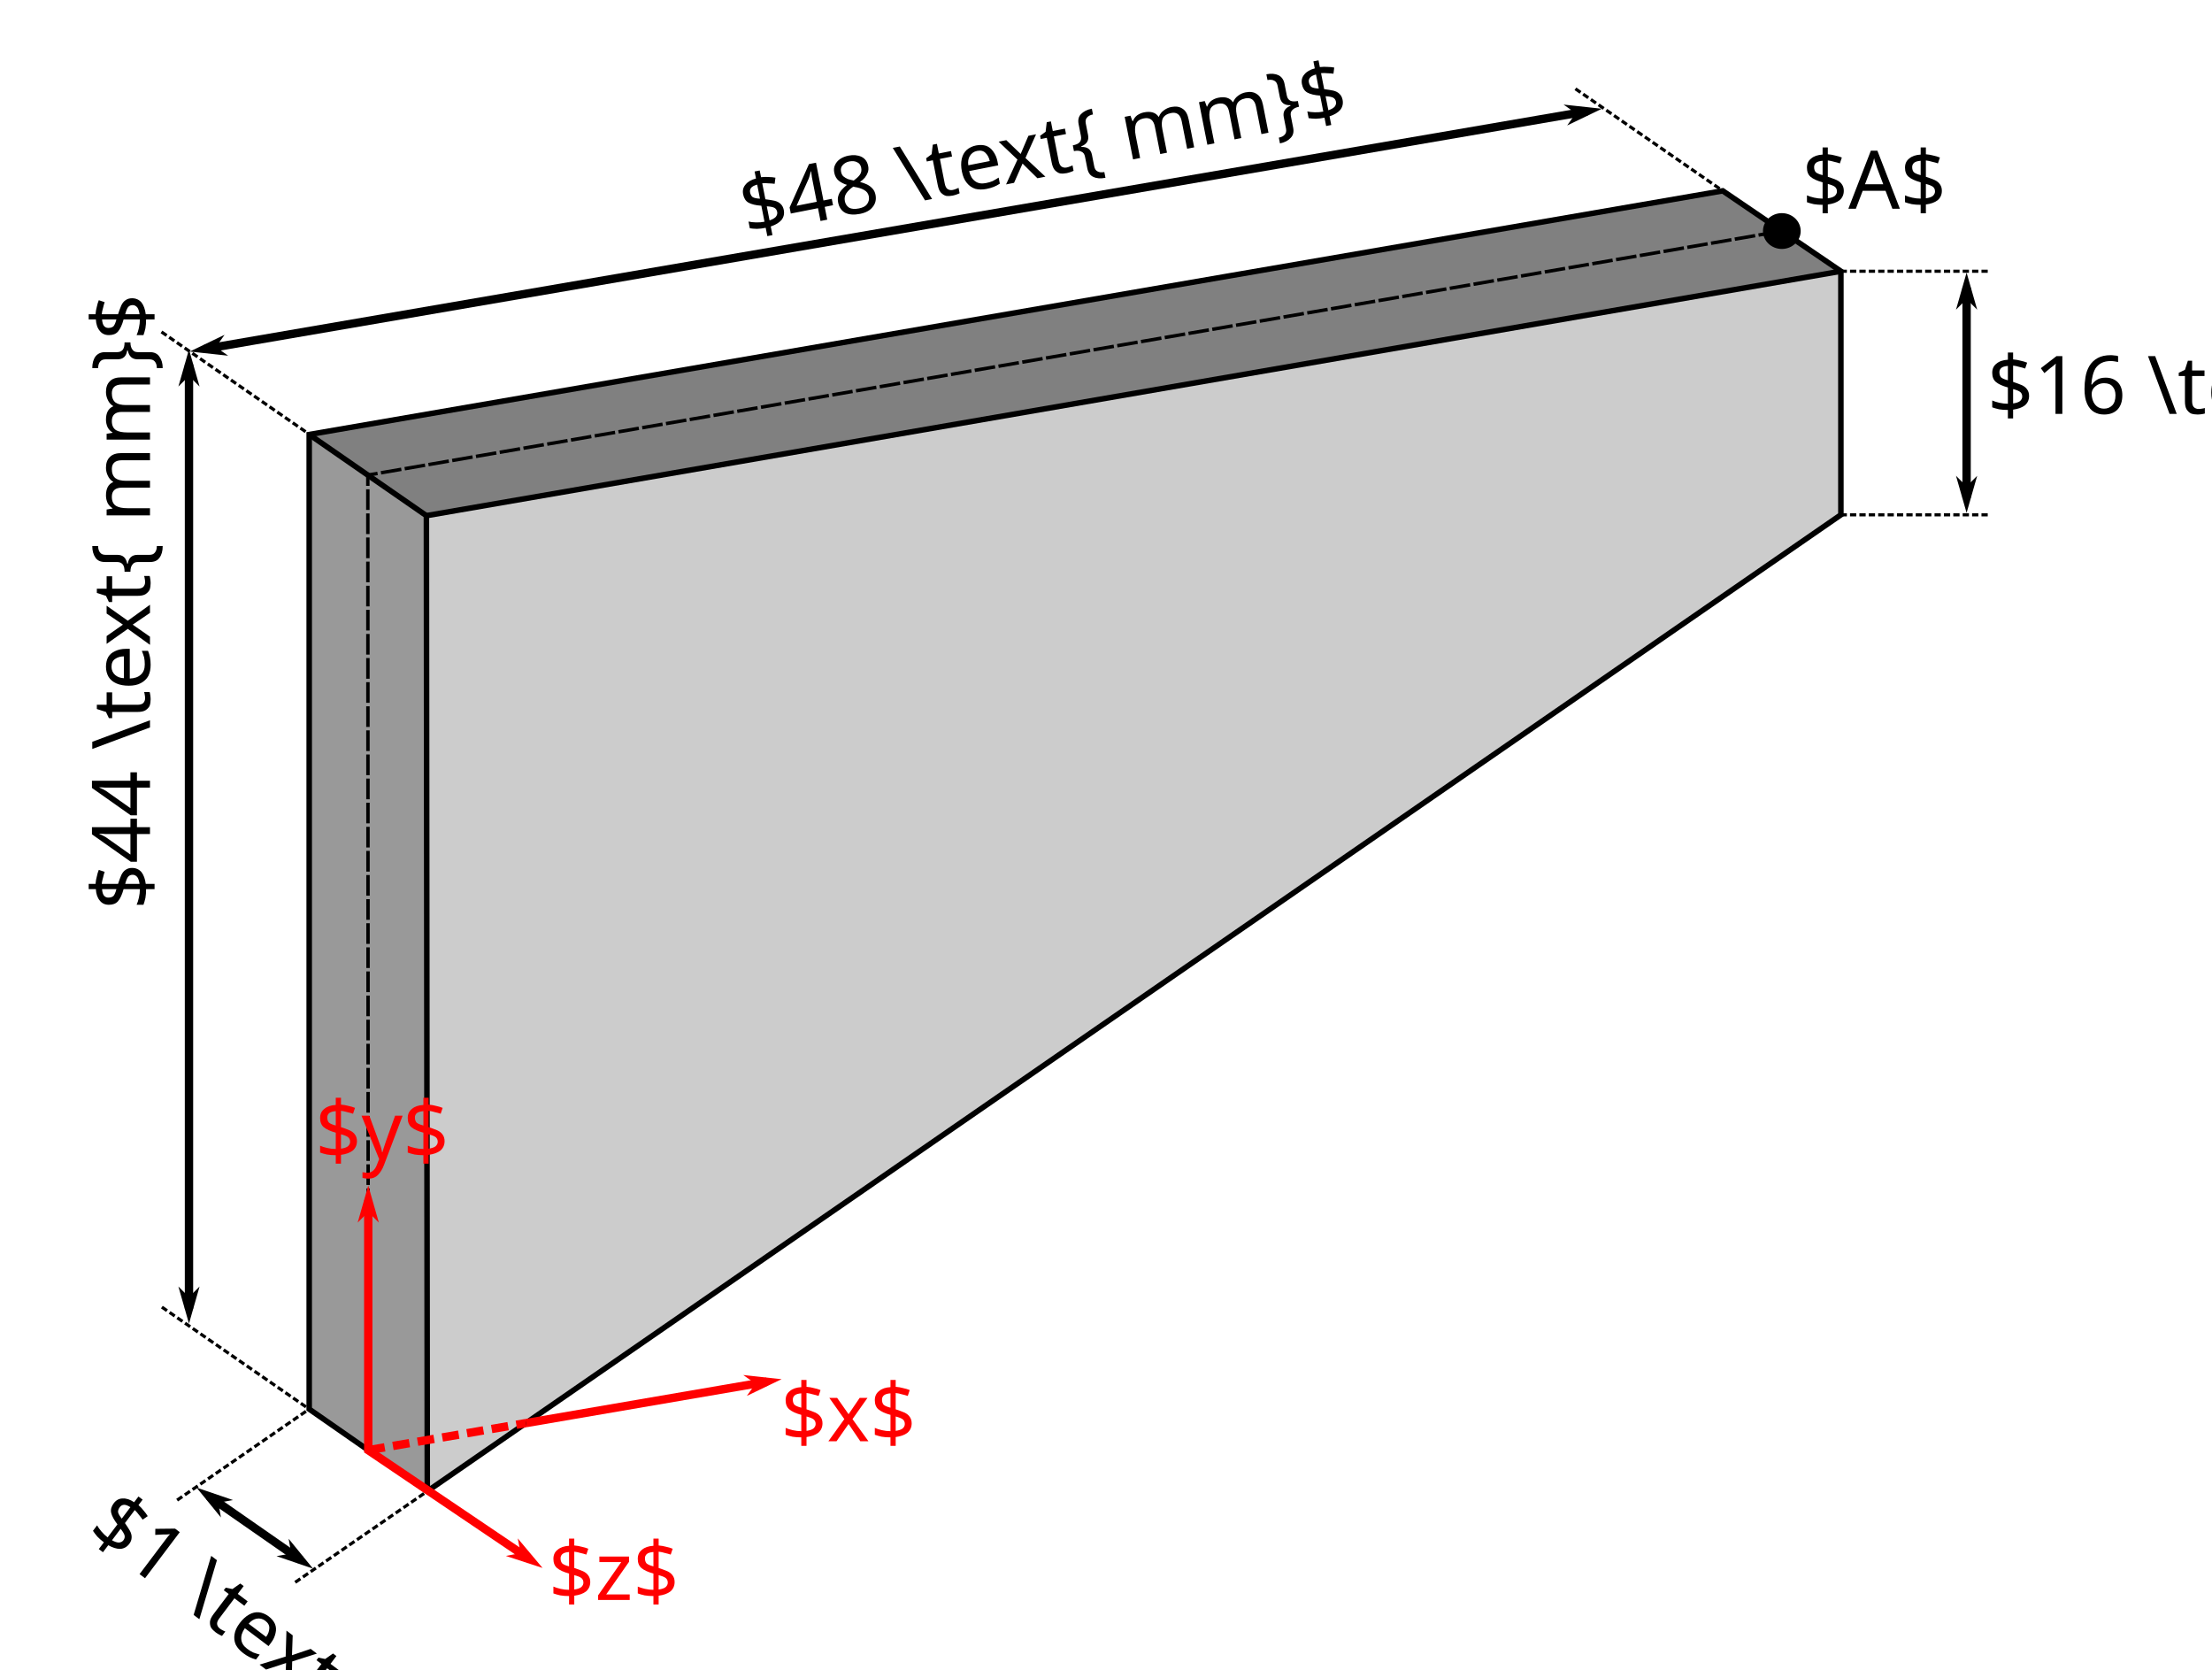
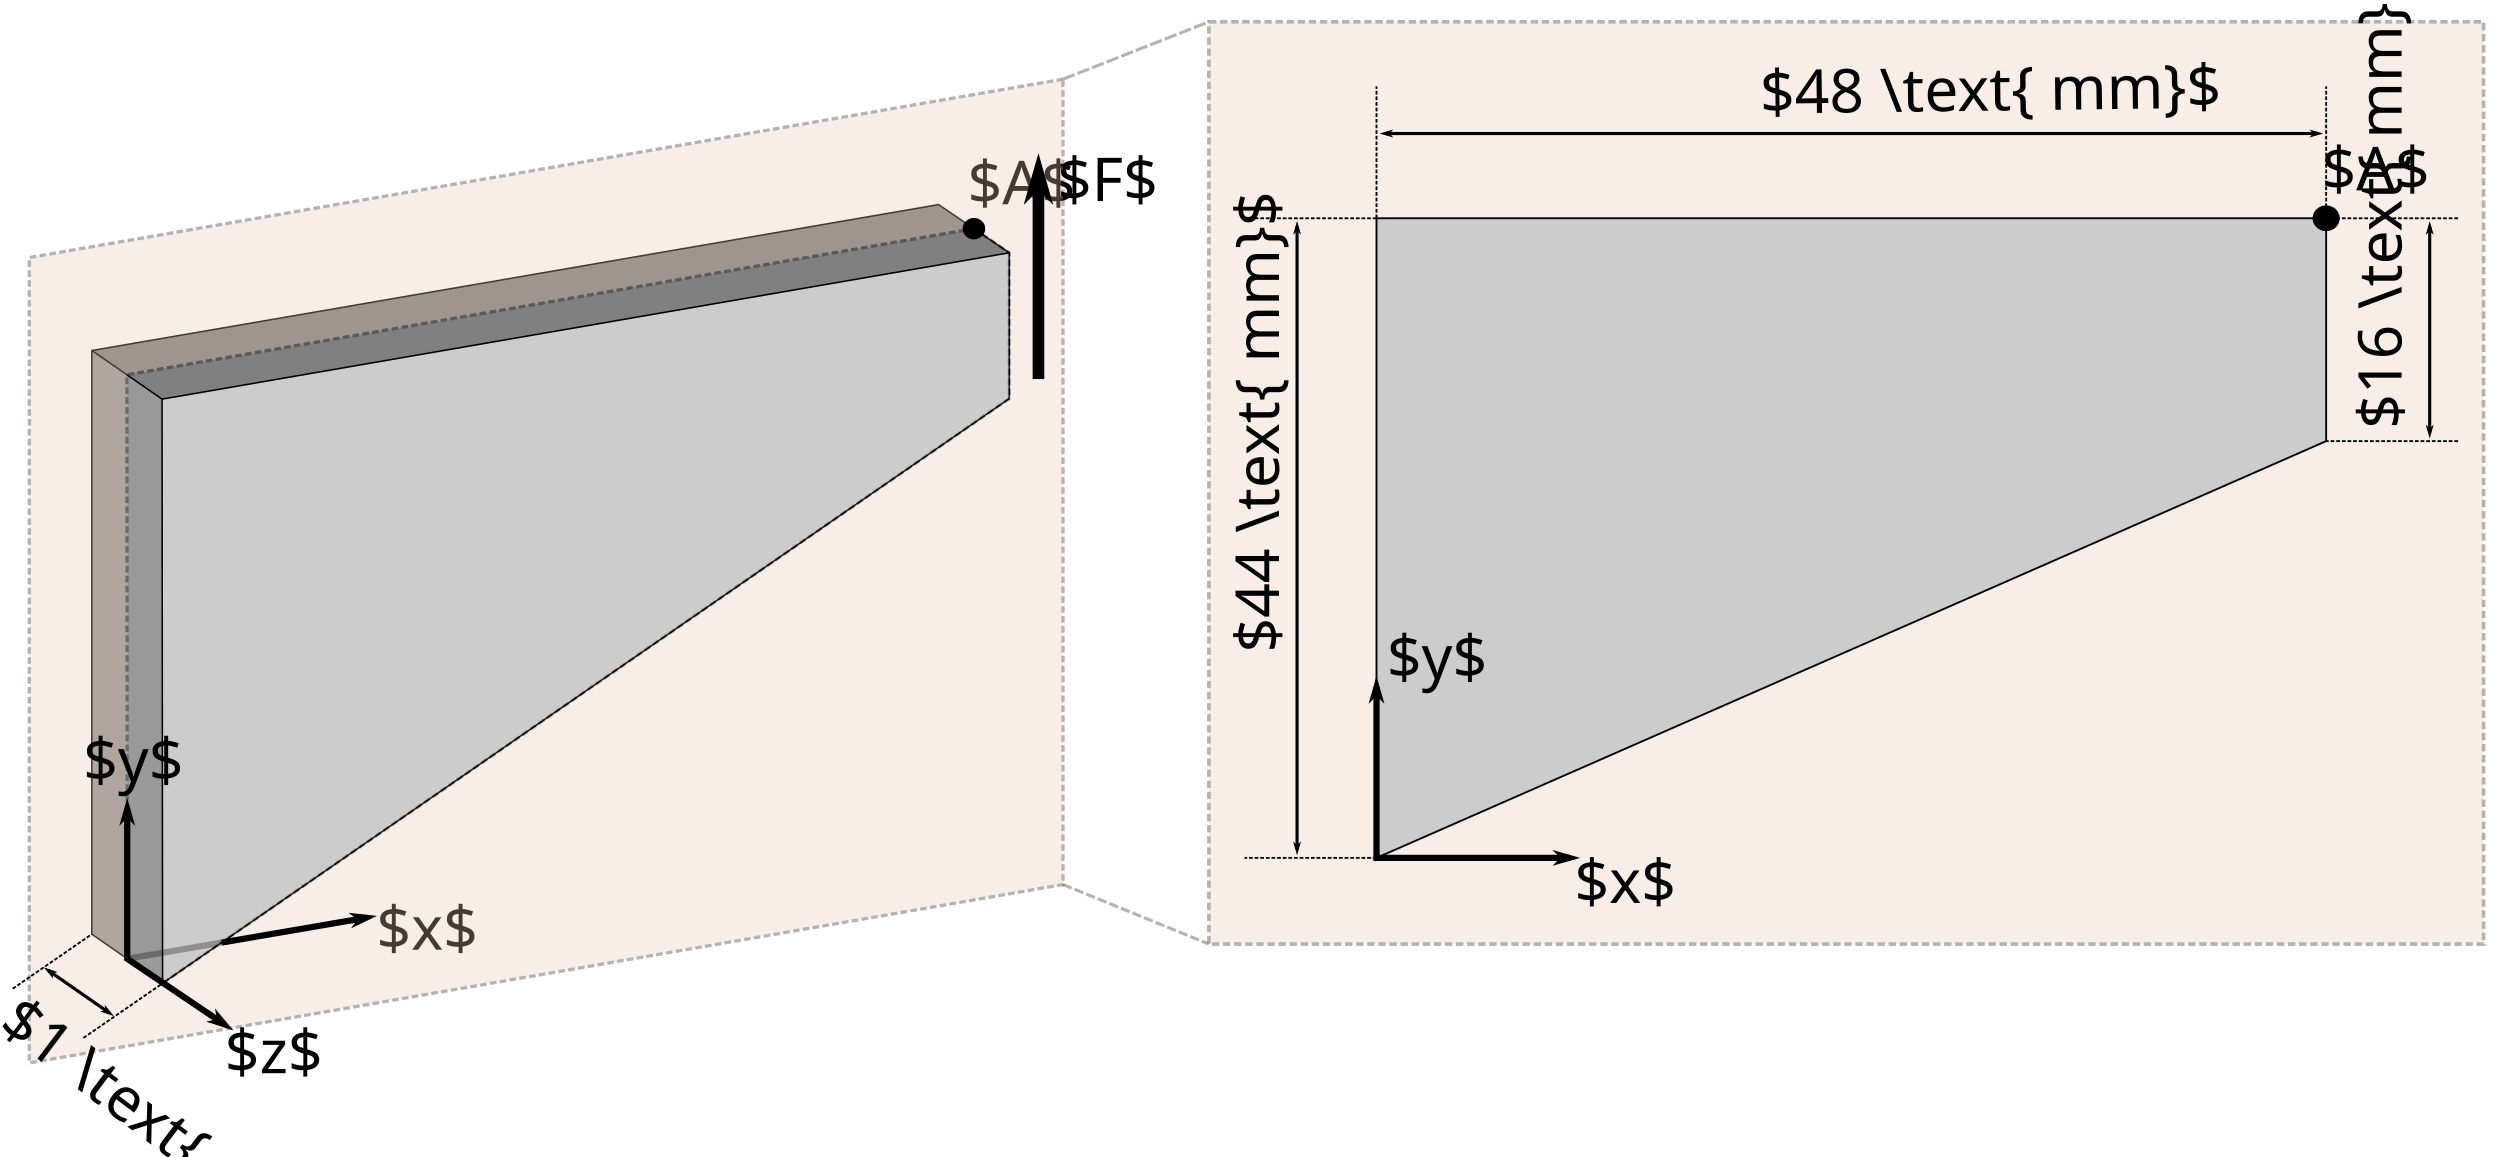
- <svg xmlns="http://www.w3.org/2000/svg" id="svg5" version="1.1" viewBox="0 0 106 80" height="80mm" width="106mm">
+ <svg xmlns="http://www.w3.org/2000/svg" width="160mm" height="74mm" viewBox="0 0 160 74" version="1.1" id="svg5">
  <defs id="defs2">
+     <marker style="overflow:visible" id="marker17269" refX="0.0" refY="0.0" orient="auto">
+       <path transform="scale(0.4) translate(10,0)" style="fill-rule:evenodd;fill:context-stroke;stroke:context-stroke;stroke-width:1.0pt" d="M 0.0,0.0 L 5.0,-5.0 L -12.5,0.0 L 5.0,5.0 L 0.0,0.0 z " id="path14197" />
+     </marker>
+     <marker style="overflow:visible" id="Arrow2Lend" refX="0" refY="0" orient="auto">
+       <path transform="matrix(-1.1,0,0,-1.1,-1.1,0)" d="M 8.719,4.034 -2.207,0.016 8.719,-4.002 c -1.745,2.372 -1.735,5.617 -6e-7,8.035 z" style="fill:context-stroke;fill-rule:evenodd;stroke:context-stroke;stroke-width:0.625;stroke-linejoin:round" id="path14212" />
+     </marker>
+     <marker style="overflow:visible" id="DotS" refX="0" refY="0" orient="auto">
+       <path transform="matrix(0.2,0,0,0.2,1.48,0.2)" style="fill:context-stroke;fill-rule:evenodd;stroke:context-stroke;stroke-width:1pt" d="m -2.5,-1 c 0,2.76 -2.24,5 -5,5 -2.76,0 -5,-2.24 -5,-5 0,-2.76 2.24,-5 5,-5 2.76,0 5,2.24 5,5 z" id="path982" />
+     </marker>
+     <marker orient="auto" refY="0" refX="0" id="marker1203" style="overflow:visible">
+       <g id="g1201">
+         <path id="path1195" d="M 0,0 H 2" style="fill:none;stroke:context-fill;stroke-width:1.15;stroke-linecap:square" />
+         <path id="path1197" d="M 0,0 13,4 9,0 13,-4 Z" style="fill:context-stroke;fill-rule:evenodd;stroke:none" />
+         <path id="path1199" d="M 0,-4 V 40" style="fill:none;stroke:context-stroke;stroke-width:1;stroke-linecap:square" />
+       </g>
+     </marker>
+     <marker orient="auto" refY="0" refX="0" id="DistanceStart" style="overflow:visible">
+       <g id="g2300">
+         <path id="path2306" d="M 0,0 H 2" style="fill:none;stroke:context-fill;stroke-width:1.15;stroke-linecap:square" />
+         <path id="path2302" d="M 0,0 13,4 9,0 13,-4 Z" style="fill:context-stroke;fill-rule:evenodd;stroke:none" />
+         <path id="path2304" d="M 0,-4 V 40" style="fill:none;stroke:context-stroke;stroke-width:1;stroke-linecap:square" />
+       </g>
+     </marker>
    <marker style="overflow:visible" id="marker6341" refX="0" refY="0" orient="auto">
-       <path transform="matrix(-0.2,0,0,-0.2,-1.2,0)" style="fill:context-stroke;fill-rule:evenodd;stroke:context-stroke;stroke-width:1pt" d="M 0,0 5,-5 -12.5,0 5,5 Z" id="path6339" />
+       <path transform="matrix(-0.2,0,0,-0.2,-1.2,0)" style="fill:#ff0000;fill-opacity:1;fill-rule:evenodd;stroke:#ff0000;stroke-width:1pt;stroke-opacity:1" d="M 0,0 5,-5 -12.5,0 5,5 Z" id="path6339" />
    </marker>
    <marker style="overflow:visible" id="marker6331" refX="0" refY="0" orient="auto">
      <path transform="matrix(0.2,0,0,0.2,1.2,0)" style="fill:context-stroke;fill-rule:evenodd;stroke:context-stroke;stroke-width:1pt" d="M 0,0 5,-5 -12.5,0 5,5 Z" id="path6329" />
    </marker>
    <marker style="overflow:visible" id="Arrow1Lstart" refX="0" refY="0" orient="auto">
      <path transform="matrix(0.8,0,0,0.8,10,0)" style="fill:context-stroke;fill-rule:evenodd;stroke:context-stroke;stroke-width:1pt" d="M 0,0 5,-5 -12.5,0 5,5 Z" id="path5918" />
    </marker>
    <marker style="overflow:visible" id="Arrow1Send" refX="0" refY="0" orient="auto">
      <path transform="matrix(-0.2,0,0,-0.2,-1.2,0)" style="fill:context-stroke;fill-rule:evenodd;stroke:context-stroke;stroke-width:1pt" d="M 0,0 5,-5 -12.5,0 5,5 Z" id="path5933" />
    </marker>
    <marker style="overflow:visible" id="marker6196" refX="0" refY="0" orient="auto">
      <path transform="matrix(0.2,0,0,0.2,1.2,0)" style="fill:context-stroke;fill-rule:evenodd;stroke:context-stroke;stroke-width:1pt" d="M 0,0 5,-5 -12.5,0 5,5 Z" id="path6194" />
    </marker>
    <marker style="overflow:visible" id="Arrow1Sstart" refX="0" refY="0" orient="auto">
      <path transform="matrix(0.2,0,0,0.2,1.2,0)" style="fill:context-stroke;fill-rule:evenodd;stroke:context-stroke;stroke-width:1pt" d="M 0,0 5,-5 -12.5,0 5,5 Z" id="path5930" />
    </marker>
    <marker style="overflow:visible" id="Arrow1Mstart" refX="0" refY="0" orient="auto">
      <path transform="matrix(0.4,0,0,0.4,4,0)" style="fill:context-stroke;fill-rule:evenodd;stroke:context-stroke;stroke-width:1pt" d="M 0,0 5,-5 -12.5,0 5,5 Z" id="path5924" />
    </marker>
+     <marker style="overflow:visible" refX="0" refY="0" orient="auto" id="marker63317431">
+       <path transform="matrix(0.2,0,0,0.2,1.2,0)" style="fill:#000000;fill-opacity:1;fill-rule:evenodd;stroke:#000000;stroke-width:1pt;stroke-opacity:1" d="M 0,0 5,-5 -12.5,0 5,5 Z" id="path5339" />
+     </marker>
+     <marker style="overflow:visible" refX="0" refY="0" orient="auto" id="marker63413584">
+       <path transform="matrix(-0.2,0,0,-0.2,-1.2,0)" style="fill:#000000;fill-opacity:1;fill-rule:evenodd;stroke:#000000;stroke-width:1pt;stroke-opacity:1" d="M 0,0 5,-5 -12.5,0 5,5 Z" id="path5342" />
+     </marker>
+     <marker style="overflow:visible" refX="0" refY="0" orient="auto" id="Arrow1Sstart5950">
+       <path transform="matrix(0.2,0,0,0.2,1.2,0)" style="fill:#000000;fill-opacity:1;fill-rule:evenodd;stroke:#000000;stroke-width:1pt;stroke-opacity:1" d="M 0,0 5,-5 -12.5,0 5,5 Z" id="path5524" />
+     </marker>
+     <marker style="overflow:visible" refX="0" refY="0" orient="auto" id="marker63412087">
+       <path transform="matrix(-0.2,0,0,-0.2,-1.2,0)" style="fill:#000000;fill-opacity:1;fill-rule:evenodd;stroke:#000000;stroke-width:1pt;stroke-opacity:1" d="M 0,0 5,-5 -12.5,0 5,5 Z" id="path5527" />
+     </marker>
+     <marker style="overflow:visible" refX="0" refY="0" orient="auto" id="marker63317063">
+       <path transform="matrix(0.2,0,0,0.2,1.2,0)" style="fill:#000000;fill-opacity:1;fill-rule:evenodd;stroke:#000000;stroke-width:1pt;stroke-opacity:1" d="M 0,0 5,-5 -12.5,0 5,5 Z" id="path5717" />
+     </marker>
+     <marker style="overflow:visible" refX="0" refY="0" orient="auto" id="marker63418875">
+       <path transform="matrix(-0.2,0,0,-0.2,-1.2,0)" style="fill:#000000;fill-opacity:1;fill-rule:evenodd;stroke:#000000;stroke-width:1pt;stroke-opacity:1" d="M 0,0 5,-5 -12.5,0 5,5 Z" id="path5720" />
+     </marker>
+     <marker style="overflow:visible" refX="0" refY="0" orient="auto" id="marker63317201">
+       <path transform="matrix(0.2,0,0,0.2,1.2,0)" style="fill:#000000;fill-opacity:1;fill-rule:evenodd;stroke:#000000;stroke-width:1pt;stroke-opacity:1" d="M 0,0 5,-5 -12.5,0 5,5 Z" id="path5919" />
+     </marker>
+     <marker style="overflow:visible" refX="0" refY="0" orient="auto" id="marker63411616">
+       <path transform="matrix(-0.2,0,0,-0.2,-1.2,0)" style="fill:#000000;fill-opacity:1;fill-rule:evenodd;stroke:#000000;stroke-width:1pt;stroke-opacity:1" d="M 0,0 5,-5 -12.5,0 5,5 Z" id="path5922" />
+     </marker>
+     <marker style="overflow:visible" refX="0" refY="0" orient="auto" id="marker63412572">
+       <path transform="matrix(-0.2,0,0,-0.2,-1.2,0)" style="fill:#ff0000;fill-opacity:1;fill-rule:evenodd;stroke:#ff0000;stroke-width:1pt;stroke-opacity:1" d="M 0,0 5,-5 -12.5,0 5,5 Z" id="path6128" />
+     </marker>
+     <clipPath clipPathUnits="userSpaceOnUse" id="clipPath2928">
+       <g id="use2930">
+         <g id="g2945">
+           <path style="color:#000000;fill:#808080;stroke-width:0.3;-inkscape-stroke:none" d="M 91.645,0.535 V 64.966 M 8.952,14.804 V 79.235 m 0,0 L 91.645,64.966 M 8.952,14.804 91.645,0.535" id="path2941" />
+           <path style="color:#000000;fill:#000000;-inkscape-stroke:none" d="M 91.619,0.387 8.926,14.656 8.951,14.805 H 8.801 v 64.43 h 0.15 l 0.025,0.148 82.693,-14.27 -0.025,-0.148 h 0.15 V 0.535 h -0.15 z m -0.125,0.328 V 64.84 L 9.102,79.055 V 14.93 Z" id="path2943" />
+         </g>
+       </g>
+     </clipPath>
+     <marker style="overflow:visible" refX="0" refY="0" orient="auto" id="marker634125724958">
+       <path transform="matrix(-0.2,0,0,-0.2,-1.2,0)" style="fill:#000000;fill-opacity:1;fill-rule:evenodd;stroke:#000000;stroke-width:1pt;stroke-opacity:1" d="M 0,0 5,-5 -12.5,0 5,5 Z" id="path8874" />
+     </marker>
+     <marker style="overflow:visible" refX="0" refY="0" orient="auto" id="marker63317063-5">
+       <path transform="matrix(0.2,0,0,0.2,1.2,0)" style="fill:#000000;fill-opacity:1;fill-rule:evenodd;stroke:#000000;stroke-width:1pt;stroke-opacity:1" d="M 0,0 5,-5 -12.5,0 5,5 Z" id="path5717-1" />
+     </marker>
+     <marker style="overflow:visible" refX="0" refY="0" orient="auto" id="marker63418875-6">
+       <path transform="matrix(-0.2,0,0,-0.2,-1.2,0)" style="fill:#000000;fill-opacity:1;fill-rule:evenodd;stroke:#000000;stroke-width:1pt;stroke-opacity:1" d="M 0,0 5,-5 -12.5,0 5,5 Z" id="path5720-6" />
+     </marker>
+     <marker style="overflow:visible" refX="0" refY="0" orient="auto" id="marker63317063-1">
+       <path transform="matrix(0.2,0,0,0.2,1.2,0)" style="fill:#000000;fill-opacity:1;fill-rule:evenodd;stroke:#000000;stroke-width:1pt;stroke-opacity:1" d="M 0,0 5,-5 -12.5,0 5,5 Z" id="path5717-9" />
+     </marker>
+     <marker style="overflow:visible" refX="0" refY="0" orient="auto" id="marker63418875-64">
+       <path transform="matrix(-0.2,0,0,-0.2,-1.2,0)" style="fill:#000000;fill-opacity:1;fill-rule:evenodd;stroke:#000000;stroke-width:1pt;stroke-opacity:1" d="M 0,0 5,-5 -12.5,0 5,5 Z" id="path5720-8" />
+     </marker>
  </defs>
  <g id="layer1">
-     <path style="fill:#cccccc;stroke:none;stroke-width:0.265px;stroke-linecap:butt;stroke-linejoin:miter;stroke-opacity:1" d="m 20.434,24.705 0.043,46.74 67.74,-46.78 V 12.995 Z" id="path2364" />
-     <path style="fill:#808080;stroke:none;stroke-width:0.265px;stroke-linecap:butt;stroke-linejoin:miter;stroke-opacity:1" d="m 14.817,20.817 5.616,3.888 67.783,-11.71 -5.662,-3.852 z" id="path1943" />
-     <path style="fill:#999999;stroke:none;stroke-width:0.265px;stroke-linecap:butt;stroke-linejoin:miter;stroke-opacity:1" d="m 14.817,20.817 c 5.616,3.888 5.616,3.888 5.616,3.888 l 0.043,46.74 -5.659,-3.935 z" id="path941" />
-     <path style="fill:none;stroke:#000000;stroke-width:0.265px;stroke-linecap:butt;stroke-linejoin:miter;stroke-opacity:1" d="M 82.555,9.143 14.817,20.817 v 46.692 l 5.659,3.935 67.74,-46.78 V 12.995 Z" id="path724" />
-     <path style="fill:none;stroke:#000000;stroke-width:0.265px;stroke-linecap:butt;stroke-linejoin:miter;stroke-opacity:1" d="m 14.817,20.817 5.616,3.888 0.043,46.74" id="path726" />
-     <path style="fill:#808080;stroke:#000000;stroke-width:0.265px;stroke-linecap:butt;stroke-linejoin:miter;stroke-opacity:1" d="M 20.434,24.705 88.217,12.995" id="path728" />
-     <path style="fill:none;stroke:#000000;stroke-width:0.165;stroke-linecap:butt;stroke-linejoin:miter;stroke-miterlimit:4;stroke-dasharray:0.99, 0.165;stroke-dashoffset:0;stroke-opacity:1" d="M 17.647,69.477 17.626,22.761 85.386,11.069" id="path3072" />
-     <ellipse style="fill:#000000;stroke:none;stroke-width:0.273;stroke-miterlimit:4;stroke-dasharray:1.64, 0.273;stroke-dashoffset:0" id="path3176" cx="85.386" cy="11.069" rx="0.904" ry="0.858" />
-     <path style="fill:none;stroke:#000000;stroke-width:0.15;stroke-linecap:butt;stroke-linejoin:miter;stroke-miterlimit:4;stroke-dasharray:0.3, 0.15;stroke-dashoffset:0;stroke-opacity:1" d="m 14.146,75.808 c 6.33,-4.363 6.33,-4.363 6.33,-4.363" id="path5694" />
-     <path style="fill:none;stroke:#000000;stroke-width:0.15;stroke-linecap:butt;stroke-linejoin:miter;stroke-miterlimit:4;stroke-dasharray:0.3, 0.15;stroke-dashoffset:0;stroke-opacity:1" d="m 8.487,71.872 c 6.33,-4.363 6.33,-4.363 6.33,-4.363" id="path5694-5" />
-     <path style="fill:none;stroke:#000000;stroke-width:0.4;stroke-linecap:butt;stroke-linejoin:miter;stroke-miterlimit:4;stroke-dasharray:none;stroke-opacity:1;marker-start:url(#Arrow1Sstart);marker-end:url(#marker6341)" d="M 14.414,74.744 C 10.004,71.677 10.004,71.677 10.004,71.677" id="path5836" />
-     <path style="fill:none;stroke:#000000;stroke-width:0.4;stroke-linecap:butt;stroke-linejoin:miter;stroke-miterlimit:4;stroke-dasharray:none;stroke-opacity:1;marker-start:url(#marker6331);marker-end:url(#marker6341)" d="m 9.056,62.699 c -3e-6,-45.243 -3e-6,-45.243 -3e-6,-45.243" id="path6247" />
-     <path style="fill:none;stroke:#000000;stroke-width:0.15;stroke-linecap:butt;stroke-linejoin:miter;stroke-miterlimit:4;stroke-dasharray:0.3, 0.15;stroke-dashoffset:0;stroke-opacity:1" d="m 95.253,12.995 h -7.036" id="path6417-8-4" />
-     <path style="fill:none;stroke:#000000;stroke-width:0.15;stroke-linecap:butt;stroke-linejoin:miter;stroke-miterlimit:4;stroke-dasharray:0.3, 0.15;stroke-dashoffset:0;stroke-opacity:1" d="m 95.253,24.665 h -7.036" id="path6417-8-3" />
-     <path style="fill:none;stroke:#000000;stroke-width:0.4;stroke-linecap:butt;stroke-linejoin:miter;stroke-miterlimit:4;stroke-dasharray:none;stroke-opacity:1;marker-start:url(#Arrow1Sstart);marker-end:url(#marker6341)" d="m 94.24,23.858 c 0,-10.084 0,-10.084 0,-10.084" id="path6599" />
-     <path style="fill:none;stroke:#000000;stroke-width:0.15;stroke-linecap:butt;stroke-linejoin:miter;stroke-miterlimit:4;stroke-dasharray:0.3, 0.15;stroke-dashoffset:0;stroke-opacity:1" d="m 7.738,15.901 7.06,4.887" id="path6714" />
-     <path style="fill:none;stroke:#000000;stroke-width:0.15;stroke-linecap:butt;stroke-linejoin:miter;stroke-miterlimit:4;stroke-dasharray:0.3, 0.15;stroke-dashoffset:0;stroke-opacity:1" d="m 75.495,4.255 7.06,4.887" id="path6714-7" />
-     <path style="fill:none;stroke:#000000;stroke-width:0.4;stroke-linecap:butt;stroke-linejoin:miter;stroke-miterlimit:4;stroke-dasharray:none;stroke-opacity:1;marker-start:url(#Arrow1Sstart);marker-end:url(#marker6341)" d="M 9.799,16.721 76.061,5.331" id="path6856" />
-     <path style="fill:none;stroke:#000000;stroke-width:0.15;stroke-linecap:butt;stroke-linejoin:miter;stroke-miterlimit:4;stroke-dasharray:0.3, 0.15;stroke-dashoffset:0;stroke-opacity:1" d="m 7.757,62.622 7.06,4.887" id="path6714-1" />
-     <text xml:space="preserve" style="font-size:3.881px;line-height:1.25;font-family:'CMU Serif';-inkscape-font-specification:'CMU Serif, Normal';stroke-width:0.265" x="95.236" y="19.827" id="text9607">
-       <tspan id="tspan9605" style="stroke-width:0.265" x="95.236" y="19.827">$16 \text{ mm}$</tspan>
+     <rect style="opacity:0.3;fill:#e9c6af;fill-opacity:1;stroke:#000000;stroke-width:0.237;stroke-linecap:butt;stroke-linejoin:miter;stroke-miterlimit:4;stroke-dasharray:0.473,0.237;paint-order:normal;stroke-dashoffset:0" id="rect12702" width="81.579" height="59.026" x="77.371" y="1.394" />
+     <text xml:space="preserve" style="font-size:3.881px;line-height:1.25;font-family:'CMU Serif';-inkscape-font-specification:'CMU Serif, Normal';stroke-width:0.265" x="-27.438" y="153.705" id="text9607" transform="rotate(-90)">
+       <tspan id="tspan9605" style="stroke-width:0.265" x="-27.438" y="153.705">$16 \text{ mm}$</tspan>
    </text>
-     <text xml:space="preserve" style="font-size:3.881px;line-height:1.25;font-family:'CMU Serif';-inkscape-font-specification:'CMU Serif, Normal';stroke-width:0.265" x="32.908" y="17.99" id="text9607-2" transform="rotate(-11.14572)">
-       <tspan id="tspan9605-0" style="stroke-width:0.265" x="32.908" y="17.99">$48 \text{ mm}$</tspan>
+     <text xml:space="preserve" style="font-size:3.881px;line-height:1.25;font-family:'CMU Serif';-inkscape-font-specification:'CMU Serif, Normal';stroke-width:0.265" x="112.555" y="8.739" id="text9607-2" transform="rotate(-0.7453852)">
+       <tspan id="tspan9605-0" style="stroke-width:0.265" x="112.555" y="8.739">$48 \text{ mm}$</tspan>
    </text>
-     <text xml:space="preserve" style="font-size:3.881px;line-height:1.25;font-family:'CMU Serif';-inkscape-font-specification:'CMU Serif, Normal';stroke-width:0.265" x="-43.581" y="7.186" id="text9607-21" transform="rotate(-90)">
-       <tspan id="tspan9605-7" style="stroke-width:0.265" x="-43.581" y="7.186">$44 \text{ mm}$</tspan>
+     <text xml:space="preserve" style="font-size:3.881px;line-height:1.25;font-family:'CMU Serif';-inkscape-font-specification:'CMU Serif, Normal';stroke-width:0.265" x="-41.758" y="81.855" id="text9607-21" transform="rotate(-90)">
+       <tspan id="tspan9605-7" style="stroke-width:0.265" x="-41.758" y="81.855">$44 \text{ mm}$</tspan>
    </text>
-     <text xml:space="preserve" style="font-size:3.881px;line-height:1.25;font-family:'CMU Serif';-inkscape-font-specification:'CMU Serif, Normal';stroke-width:0.265" x="47.483" y="56.183" id="text9607-0" transform="rotate(37.02379)">
-       <tspan id="tspan9605-8" style="stroke-width:0.265" x="47.483" y="56.183">$1 \text{ mm}$</tspan>
+     <text xml:space="preserve" style="font-size:3.881px;line-height:1.25;font-family:'CMU Serif';-inkscape-font-specification:'CMU Serif, Normal';fill:#000000;stroke-width:0.265" x="14.386" y="68.684" id="text35034">
+       <tspan id="tspan35032" style="fill:#000000;stroke-width:0.265" x="14.386" y="68.684">$z$</tspan>
    </text>
-     <path style="fill:none;stroke:#ff0000;stroke-width:0.4;stroke-linecap:butt;stroke-linejoin:miter;stroke-miterlimit:4;stroke-dasharray:none;stroke-opacity:1;marker-start:url(#marker6196);marker-end:url(#Arrow1Send)" d="m 17.647,57.511 v 11.966 l 7.76,5.242" id="path31260" />
-     <text xml:space="preserve" style="font-size:3.881px;line-height:1.25;font-family:'CMU Serif';-inkscape-font-specification:'CMU Serif, Normal';fill:#ff0000;stroke-width:0.265" x="26.285" y="76.651" id="text35034">
-       <tspan id="tspan35032" style="fill:#ff0000;stroke-width:0.265" x="26.285" y="76.651">$z$</tspan>
+     <text xml:space="preserve" style="font-size:3.881px;line-height:1.25;font-family:'CMU Serif';-inkscape-font-specification:'CMU Serif, Normal';fill:#000000;stroke-width:0.265" x="24.095" y="60.783" id="text35034-4">
+       <tspan id="tspan35032-1" style="fill:#000000;stroke-width:0.265" x="24.095" y="60.783">$x$</tspan>
    </text>
-     <text xml:space="preserve" style="font-size:3.881px;line-height:1.25;font-family:'CMU Serif';-inkscape-font-specification:'CMU Serif, Normal';fill:#ff0000;stroke-width:0.265" x="15.105" y="55.531" id="text35034-1">
-       <tspan style="fill:#ff0000;stroke-width:0.265" x="15.105" y="55.531" id="tspan37786">$y$</tspan>
+     <text xml:space="preserve" style="font-size:3.881px;line-height:1.25;font-family:'CMU Serif';-inkscape-font-specification:'CMU Serif, Normal';stroke-width:0.265" x="61.926" y="13.075" id="text9607-4">
+       <tspan id="tspan9605-1" style="stroke-width:0.265" x="61.926" y="13.075">$A$</tspan>
    </text>
-     <text xml:space="preserve" style="font-size:3.881px;line-height:1.25;font-family:'CMU Serif';-inkscape-font-specification:'CMU Serif, Normal';fill:#ff0000;stroke-width:0.265" x="37.414" y="69.05" id="text35034-4">
-       <tspan id="tspan35032-1" style="fill:#ff0000;stroke-width:0.265" x="37.414" y="69.05">$x$</tspan>
+     <text xml:space="preserve" style="font-size:3.881px;line-height:1.25;font-family:'CMU Serif';-inkscape-font-specification:'CMU Serif, Normal';stroke-width:0.265" x="67.651" y="12.868" id="text9607-4-3">
+       <tspan id="tspan9605-1-7" style="stroke-width:0.265" x="67.651" y="12.868">$F$</tspan>
    </text>
-     <text xml:space="preserve" style="font-size:3.881px;line-height:1.25;font-family:'CMU Serif';-inkscape-font-specification:'CMU Serif, Normal';stroke-width:0.265" x="86.356" y="10.001" id="text9607-4">
-       <tspan id="tspan9605-1" style="stroke-width:0.265" x="86.356" y="10.001">$A$</tspan>
+     <text xml:space="preserve" style="font-size:3.881px;line-height:1.25;font-family:'CMU Serif';-inkscape-font-specification:'CMU Serif, Normal';stroke-width:0.265" x="148.579" y="12.18" id="text9607-4-1">
+       <tspan id="tspan9605-1-0" style="stroke-width:0.265" x="148.579" y="12.18">$A$</tspan>
    </text>
-     <path style="fill:none;stroke:#ff0000;stroke-width:0.4;stroke-linecap:butt;stroke-linejoin:miter;stroke-miterlimit:4;stroke-dasharray:0.8,0.4;stroke-dashoffset:0;stroke-opacity:1" d="m 17.647,69.477 7.558,-1.297" id="path46216" />
-     <path style="fill:none;stroke:#ff0000;stroke-width:0.4;stroke-linecap:butt;stroke-linejoin:miter;stroke-opacity:1;stroke-miterlimit:4;stroke-dasharray:none;marker-end:url(#marker6341)" d="M 25.205,68.179 36.751,66.197" id="path46464" />
+     <path style="color:#000000;fill:#808080;stroke-width:0.3;-inkscape-stroke:none" d="M 77.371,-1.308 V 63.122 M -5.323,12.96 V 77.391 m 0,0 L 77.371,63.122 M -5.323,12.96 77.371,-1.308" id="path2917" />
+     <g id="g9117" transform="translate(-15.6471,-2.716071)">
+       <path style="fill:#cccccc;stroke:none;stroke-width:0.212px;stroke-linecap:butt;stroke-linejoin:miter;stroke-opacity:1" d="m 26.018,28.26 0.034,37.392 54.192,-37.424 v -9.336 z" id="path2364" />
+       <path style="fill:#808080;stroke:none;stroke-width:0.212px;stroke-linecap:butt;stroke-linejoin:miter;stroke-opacity:1" d="m 21.525,25.149 4.493,3.11 54.226,-9.368 -4.529,-3.082 z" id="path1943" />
+       <path style="fill:#999999;stroke:none;stroke-width:0.212px;stroke-linecap:butt;stroke-linejoin:miter;stroke-opacity:1" d="m 21.525,25.149 c 4.493,3.11 4.493,3.11 4.493,3.11 l 0.034,37.392 -4.527,-3.148 z" id="path941" />
+       <path style="fill:none;stroke:#000000;stroke-width:0.1;stroke-linecap:butt;stroke-linejoin:miter;stroke-miterlimit:4;stroke-dasharray:none;stroke-opacity:1" d="m 75.715,15.81 -54.19,9.339 v 37.354 l 4.527,3.148 54.192,-37.424 v -9.336 z" id="path724" />
+       <path style="fill:none;stroke:#000000;stroke-width:0.1;stroke-linecap:butt;stroke-linejoin:miter;stroke-miterlimit:4;stroke-dasharray:none;stroke-opacity:1" d="m 21.525,25.149 4.493,3.11 0.034,37.392" id="path726" />
+       <path style="fill:#808080;stroke:#000000;stroke-width:0.1;stroke-linecap:butt;stroke-linejoin:miter;stroke-miterlimit:4;stroke-dasharray:none;stroke-opacity:1" d="M 26.018,28.26 80.244,18.892" id="path728" />
+     </g>
+     <path id="path3467" style="opacity:0.3;fill:#e9c6af;stroke:#000000;stroke-width:0.212;stroke-linecap:butt;stroke-linejoin:miter;stroke-opacity:1;paint-order:normal;stroke-miterlimit:4;stroke-dasharray:0.423,0.212;stroke-dashoffset:0" d="M 68.032,5.068 1.878,16.483 V 68.028 L 68.032,56.612 Z m -5.7,9.566 2.265,1.541 v 9.336 L 10.405,62.935 8.142,61.361 8.125,23.989 Z" />
+     <path style="opacity:0.3;fill:none;stroke:#000000;stroke-width:0.4;stroke-linecap:butt;stroke-linejoin:miter;stroke-miterlimit:4;stroke-dasharray:none;stroke-dashoffset:0;stroke-opacity:1" d="M 8.142,61.361 14.188,60.323" id="path46216" />
+     <path style="fill:#000000;stroke:#000000;stroke-width:0.205;stroke-linecap:butt;stroke-linejoin:miter;stroke-miterlimit:4;stroke-dasharray:none;stroke-opacity:1;marker-start:url(#marker63317201);marker-end:url(#marker63411616)" d="M 6.997,64.827 3.105,62.12" id="path5836" />
+     <path style="fill:none;stroke:#000000;stroke-width:0.12;stroke-linecap:butt;stroke-linejoin:miter;stroke-miterlimit:4;stroke-dasharray:0.24, 0.12;stroke-dashoffset:0;stroke-opacity:1" d="M 0.814,63.278 C 5.878,59.787 5.878,59.787 5.878,59.787" id="path5694-5" />
+     <path style="fill:none;stroke:#000000;stroke-width:0.12;stroke-linecap:butt;stroke-linejoin:miter;stroke-miterlimit:4;stroke-dasharray:0.24, 0.12;stroke-dashoffset:0;stroke-opacity:1" d="M 5.341,66.426 C 10.405,62.935 10.405,62.935 10.405,62.935" id="path5694" />
+     <path style="fill:#ff0000;stroke:#000000;stroke-width:0.4;stroke-linecap:butt;stroke-linejoin:miter;stroke-miterlimit:4;stroke-dasharray:none;stroke-opacity:1;marker-end:url(#marker634125724958)" d="m 14.188,60.323 9.237,-1.586" id="path46464" />
+     <path style="fill:none;stroke:#000000;stroke-width:0.4;stroke-linecap:butt;stroke-linejoin:miter;stroke-miterlimit:4;stroke-dasharray:none;stroke-opacity:1;marker-start:url(#marker6196);marker-end:url(#Arrow1Send)" d="m 8.142,51.788 v 9.573 l 6.208,4.193" id="path31260" />
+     <ellipse style="fill:#000000;stroke:none;stroke-width:0.219;stroke-miterlimit:4;stroke-dasharray:1.312, 0.219;stroke-dashoffset:0" id="path3176" cx="62.333" cy="14.635" rx="0.723" ry="0.686" />
+     <text xml:space="preserve" style="font-size:3.881px;line-height:1.25;font-family:'CMU Serif';-inkscape-font-specification:'CMU Serif, Normal';fill:#000000;stroke-width:0.265" x="5.329" y="50.025" id="text35034-1">
+       <tspan style="fill:#000000;stroke-width:0.265" x="5.329" y="50.025" id="tspan37786">$y$</tspan>
+     </text>
+     <text xml:space="preserve" style="font-size:3.881px;line-height:1.25;font-family:'CMU Serif';-inkscape-font-specification:'CMU Serif, Normal';stroke-width:0.265" x="39.447" y="52.655" id="text9607-0" transform="rotate(37.02379)">
+       <tspan id="tspan9605-8" style="stroke-width:0.265" x="39.447" y="52.655">$1 \text{ mm}$</tspan>
+     </text>
+     <path style="fill:#000000;stroke:#000000;stroke-width:0.2;stroke-linecap:butt;stroke-linejoin:miter;stroke-miterlimit:4;stroke-dasharray:none;stroke-opacity:1;marker-start:url(#marker63317063-5);marker-end:url(#marker63418875-6)" d="m 83.013,54.372 c -1.2e-5,-39.875 -1.2e-5,-39.875 -1.2e-5,-39.875" id="path6247-2" />
+     <path style="fill:none;stroke:#000000;stroke-width:0.12;stroke-linecap:butt;stroke-linejoin:miter;stroke-miterlimit:4;stroke-dasharray:0.24, 0.12;stroke-dashoffset:0;stroke-opacity:1" d="M 88.096,13.97 H 79.653" id="path6417-8-4" />
+     <path style="fill:none;stroke:#000000;stroke-width:0.12;stroke-linecap:butt;stroke-linejoin:miter;stroke-miterlimit:4;stroke-dasharray:0.24, 0.12;stroke-dashoffset:0;stroke-opacity:1" d="M 88.096,54.905 H 79.653" id="path6417-8-4-4" />
+     <path style="fill:none;stroke:#000000;stroke-width:0.12;stroke-linecap:butt;stroke-linejoin:miter;stroke-miterlimit:4;stroke-dasharray:0.24, 0.12;stroke-dashoffset:0;stroke-opacity:1" d="m 157.318,13.97 h -8.444" id="path6417-8-4-0" />
+     <path style="fill:none;stroke:#000000;stroke-width:0.12;stroke-linecap:butt;stroke-linejoin:miter;stroke-miterlimit:4;stroke-dasharray:0.24, 0.12;stroke-dashoffset:0;stroke-opacity:1" d="m 157.318,28.232 h -8.444" id="path6417-8-4-8" />
+     <path style="fill:#cccccc;stroke:#000000;stroke-width:0.12;stroke-linecap:butt;stroke-linejoin:miter;stroke-miterlimit:4;stroke-dasharray:none;stroke-opacity:1" d="M 148.874,13.97 H 88.096 V 54.905 L 148.874,28.232 Z" id="path12835" />
+     <ellipse style="fill:#000000;stroke:none;stroke-width:0.262;stroke-miterlimit:4;stroke-dasharray:1.574, 0.262;stroke-dashoffset:0" id="path3176-8" cx="148.874" cy="13.97" rx="0.868" ry="0.824" />
+     <path style="fill:#000000;stroke:#000000;stroke-width:0.2;stroke-linecap:butt;stroke-linejoin:miter;stroke-miterlimit:4;stroke-dasharray:none;stroke-opacity:1;marker-start:url(#marker63317063-1);marker-end:url(#marker63418875-64)" d="m 155.5,27.707 c -2e-5,-13.204 -2e-5,-13.204 -2e-5,-13.204" id="path6247-0" />
+     <path style="fill:none;stroke:#000000;stroke-width:0.12;stroke-linecap:butt;stroke-linejoin:miter;stroke-miterlimit:4;stroke-dasharray:0.24, 0.12;stroke-dashoffset:0;stroke-opacity:1" d="M 88.096,13.97 V 5.526" id="path6417-8-4-2" />
+     <path style="fill:none;stroke:#000000;stroke-width:0.12;stroke-linecap:butt;stroke-linejoin:miter;stroke-miterlimit:4;stroke-dasharray:0.24, 0.12;stroke-dashoffset:0;stroke-opacity:1" d="M 148.874,13.97 V 5.526" id="path6417-8-4-2-2" />
+     <path style="fill:none;stroke:#000000;stroke-width:0.2;stroke-linecap:butt;stroke-linejoin:miter;stroke-miterlimit:4;stroke-dasharray:none;stroke-opacity:1;marker-start:url(#marker6331);marker-end:url(#Arrow1Send)" d="M 88.646,8.545 H 148.328" id="path13994" />
+     <path style="fill:none;stroke:#000000;stroke-width:0.2;stroke-linecap:butt;stroke-linejoin:miter;stroke-miterlimit:4;stroke-dasharray:0.8, 0.2;stroke-dashoffset:0;stroke-opacity:1;opacity:0.3" d="M 68.032,5.068 77.371,1.394" id="path14864" />
+     <path style="fill:none;stroke:#000000;stroke-width:0.2;stroke-linecap:butt;stroke-linejoin:miter;stroke-miterlimit:4;stroke-dasharray:0.6, 0.2;stroke-dashoffset:0;stroke-opacity:1;opacity:0.3" d="m 68.032,56.612 9.338,3.808" id="path14866" />
+     <path style="fill:none;stroke:#000000;stroke-width:0.745;stroke-linecap:butt;stroke-linejoin:miter;stroke-miterlimit:4;stroke-dasharray:none;stroke-opacity:1;marker-start:url(#marker6331)" d="M 66.461,11.137 V 24.259" id="path17266" />
+     <path style="fill:none;stroke:#000000;stroke-width:0.4;stroke-linecap:butt;stroke-linejoin:miter;stroke-miterlimit:4;stroke-dasharray:none;stroke-opacity:1;marker-start:url(#marker6331);marker-end:url(#Arrow1Send)" d="M 88.096,43.983 V 54.905 H 100.418" id="path19624" />
+     <text xml:space="preserve" style="font-size:3.881px;line-height:1.25;font-family:'CMU Serif';-inkscape-font-specification:'CMU Serif, Normal';fill:#000000;stroke-width:0.265" x="88.764" y="43.43" id="text35034-1-4">
+       <tspan style="fill:#000000;stroke-width:0.265" x="88.764" y="43.43" id="tspan37786-9">$y$</tspan>
+     </text>
+     <text xml:space="preserve" style="font-size:3.881px;line-height:1.25;font-family:'CMU Serif';-inkscape-font-specification:'CMU Serif, Normal';fill:#000000;stroke-width:0.265" x="100.771" y="57.788" id="text35034-1-1">
+       <tspan style="fill:#000000;stroke-width:0.265" x="100.771" y="57.788" id="tspan37786-7">$x$</tspan>
+     </text>
  </g>
</svg>
